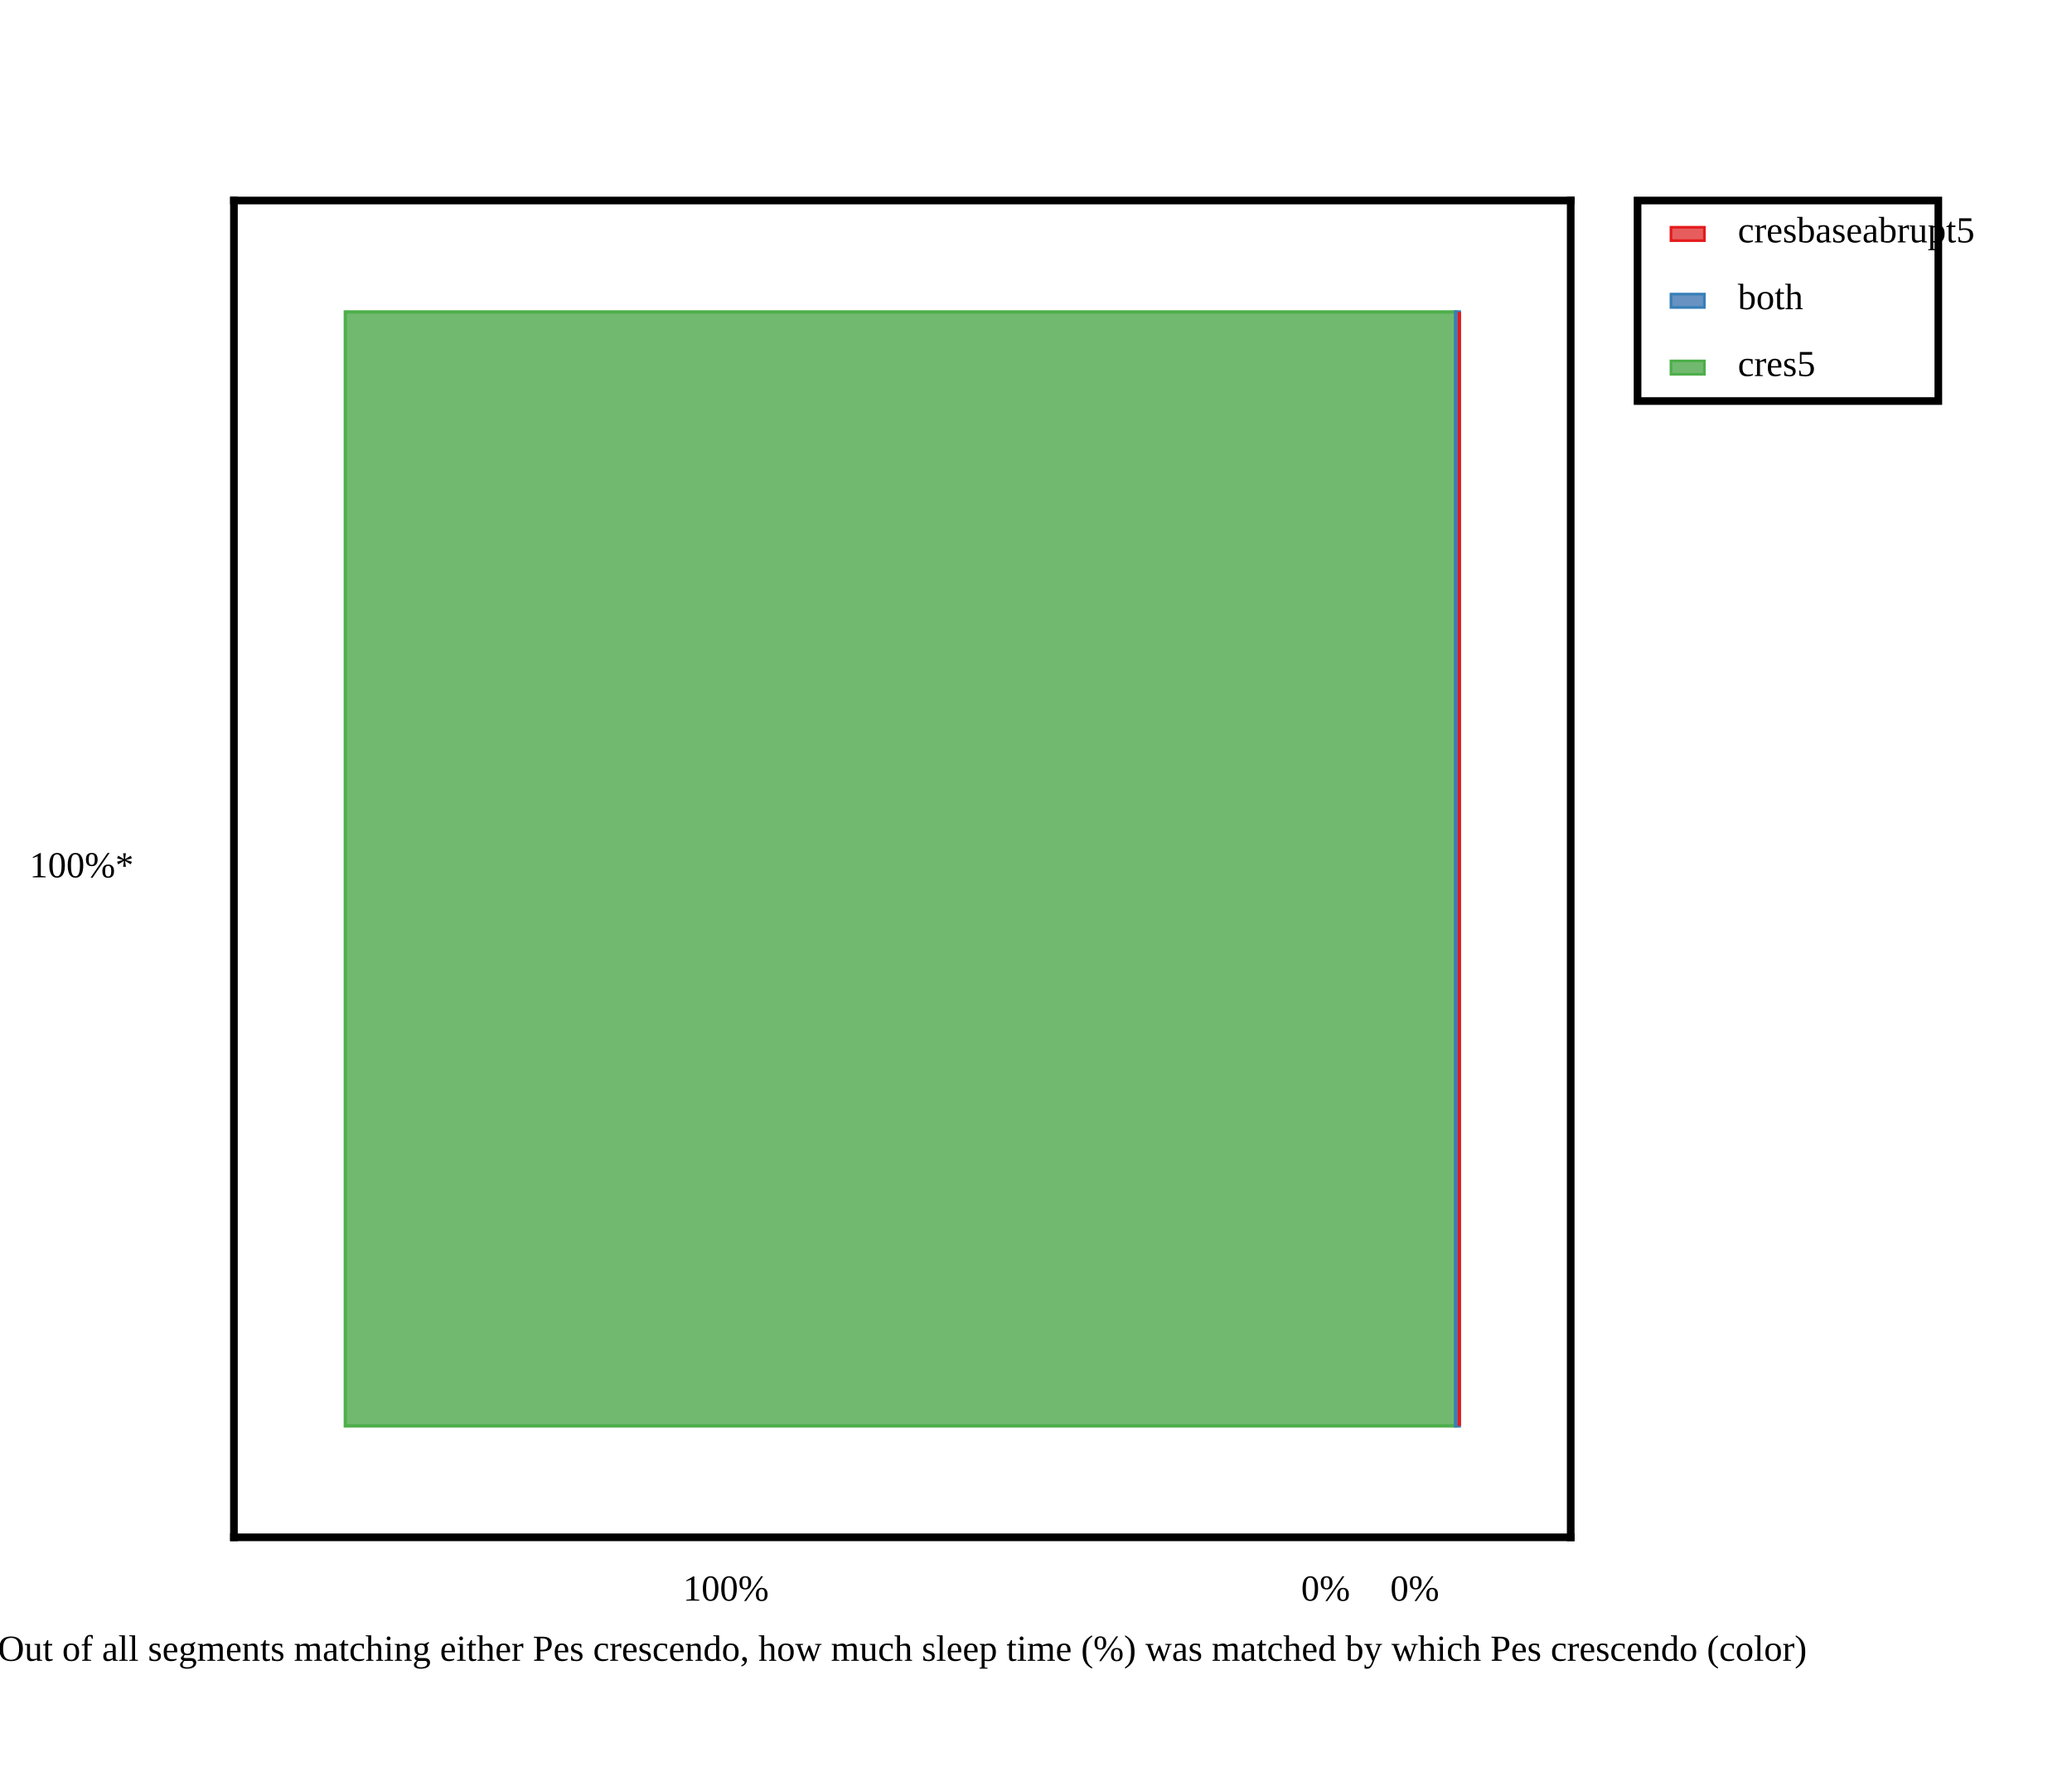
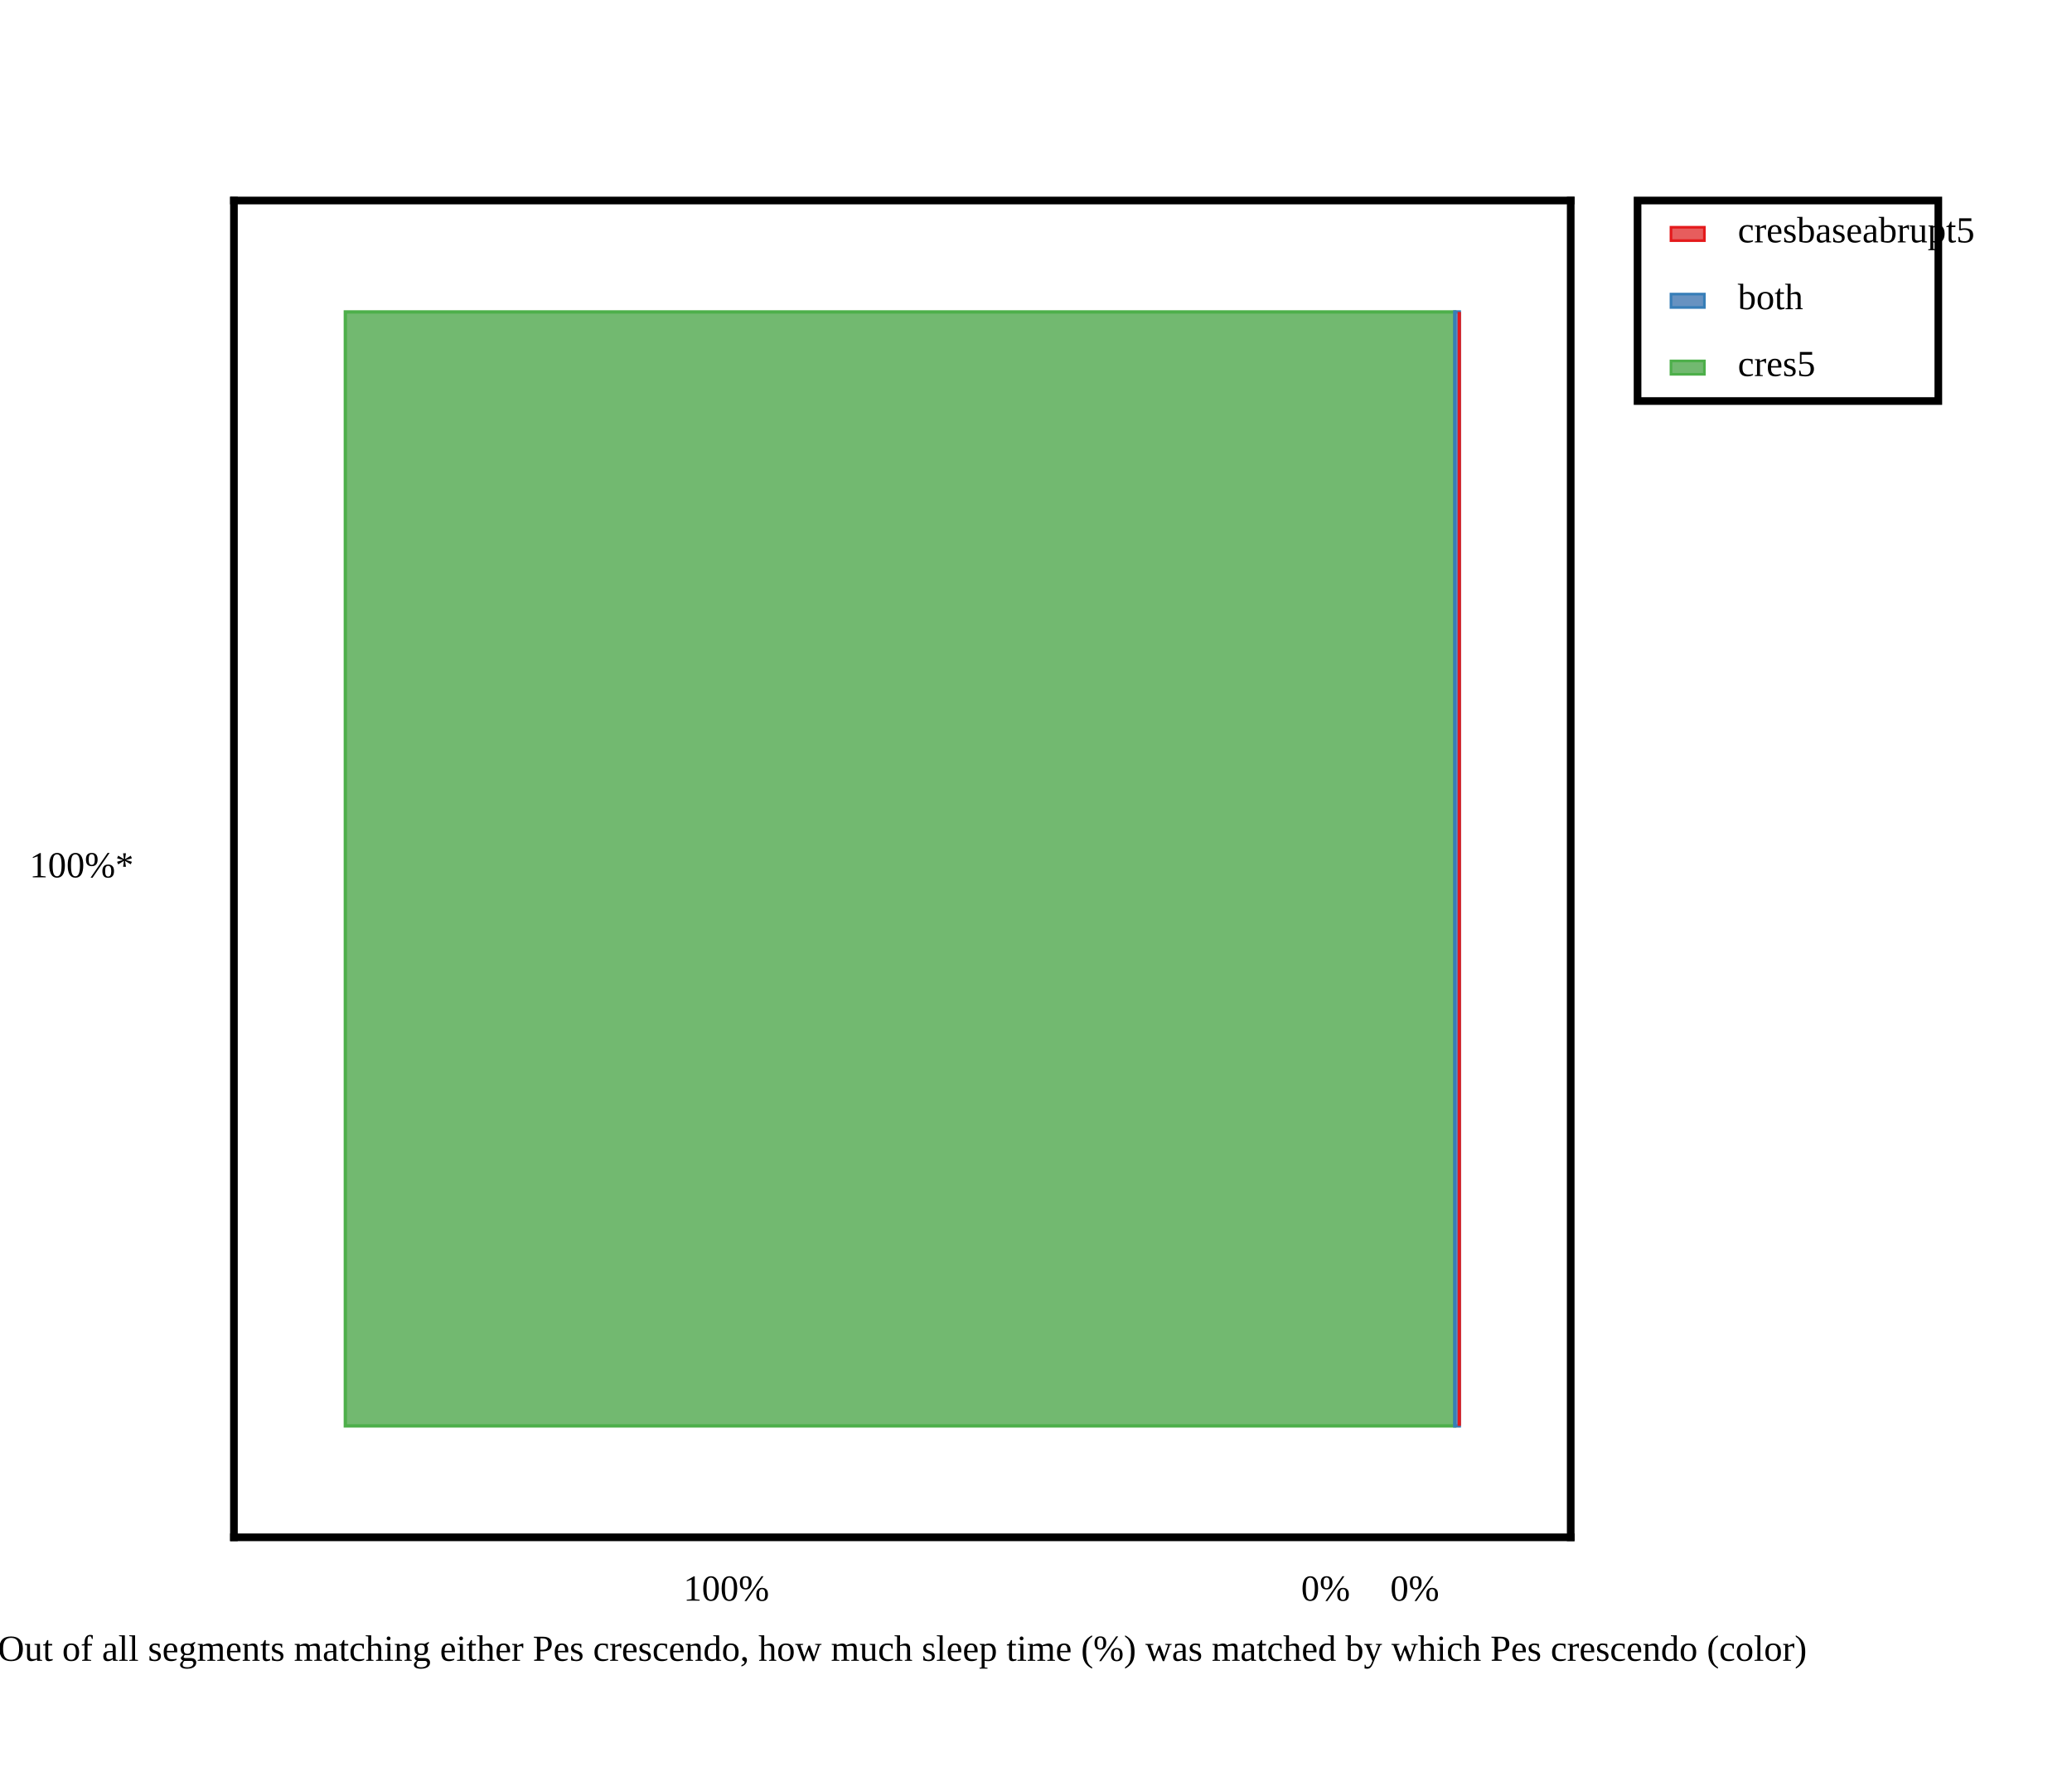
<svg xmlns="http://www.w3.org/2000/svg" height="530" stroke-opacity="1" viewBox="0.0 0.0 620 530.0" font-size="1" width="620" stroke="rgb(0,0,0)" version="1.1">
  <defs />
  <g stroke-linejoin="miter" stroke-opacity="1.0" fill-opacity="0.0" stroke="rgb(0,0,0)" stroke-width="2.293" fill="rgb(0,0,0)" stroke-linecap="square" stroke-miterlimit="10.0">
    <path d="M 70,460 v -400 M 470,460 v -400 " />
  </g>
  <g stroke-linejoin="miter" stroke-opacity="1.0" fill-opacity="1.0" font-size="11.0px" stroke="rgb(0,0,0)" stroke-width="2.293" fill="rgb(0,0,0)" stroke-linecap="butt" stroke-miterlimit="10.0">
    <text dominant-baseline="middle" transform="matrix(1,0,0,1,40,260)" stroke="none" text-anchor="end">100%*</text>
  </g>
  <g stroke-linejoin="miter" stroke-opacity="1.0" fill-opacity="0.0" stroke="rgb(0,0,0)" stroke-width="2.293" fill="rgb(0,0,0)" stroke-linecap="square" stroke-miterlimit="10.0">
    <path d="M 70,460 h 400 M 70,60 h 400 " />
  </g>
  <g stroke-linejoin="miter" stroke-opacity="1.0" fill-opacity="1.0" font-size="11.0px" stroke="rgb(0,0,0)" stroke-width="2.293" fill="rgb(0,0,0)" stroke-linecap="butt" stroke-miterlimit="10.0">
    <text dominant-baseline="text-before-edge" transform="matrix(1,0,0,1,270,490)" stroke="none" text-anchor="middle">Out of all segments matching either Pes crescendo, how much sleep time (%) was matched by which Pes crescendo (color)</text>
  </g>
  <g stroke-linejoin="miter" stroke-opacity="1.0" fill-opacity="1.0" font-size="11.0px" stroke="rgb(0,0,0)" stroke-width="2.293" fill="rgb(0,0,0)" stroke-linecap="butt" stroke-miterlimit="10.0">
    <text dominant-baseline="text-before-edge" transform="matrix(1,0,0,1,423.3333,472)" stroke="none" text-anchor="middle">0%</text>
  </g>
  <g stroke-linejoin="miter" stroke-opacity="1.0" fill-opacity="1.0" font-size="11.0px" stroke="rgb(0,0,0)" stroke-width="2.293" fill="rgb(0,0,0)" stroke-linecap="butt" stroke-miterlimit="10.0">
    <text dominant-baseline="text-before-edge" transform="matrix(1,0,0,1,396.6667,472)" stroke="none" text-anchor="middle">0%</text>
  </g>
  <g stroke-linejoin="miter" stroke-opacity="1.0" fill-opacity="1.0" font-size="11.0px" stroke="rgb(0,0,0)" stroke-width="2.293" fill="rgb(0,0,0)" stroke-linecap="butt" stroke-miterlimit="10.0">
-     <text dominant-baseline="text-before-edge" transform="matrix(1,0,0,1,217.2237,472)" stroke="none" text-anchor="middle">100%</text>
+     <text dominant-baseline="text-before-edge" transform="matrix(1,0,0,1,217.3461,472)" stroke="none" text-anchor="middle">100%</text>
  </g>
  <g stroke-linejoin="miter" stroke-opacity="1.0" fill-opacity="1.0" stroke="rgb(77,175,74)" stroke-width="1.0" fill="rgb(114,185,112)" stroke-linecap="butt" stroke-miterlimit="10.0">
    <defs>
      <clipPath id="crescresbaseabruptmyClip1">
        <path d="M 470,460 l -0,-400 h -400 l -0,400 Z" />
      </clipPath>
    </defs>
    <g clip-path="url(#crescresbaseabruptmyClip1)">
-       <path d="M 103.333,426.667 v -333.333 h 332.219 v 333.333 Z" />
+       <path d="M 103.333,426.667 v -333.333 h 331.974 v 333.333 Z" />
    </g>
  </g>
  <g stroke-linejoin="miter" stroke-opacity="1.0" fill-opacity="1.0" stroke="rgb(55,126,184)" stroke-width="1.0" fill="rgb(103,146,193)" stroke-linecap="butt" stroke-miterlimit="10.0">
    <defs>
      <clipPath id="crescresbaseabruptmyClip2">
        <path d="M 470,460 l -0,-400 h -400 l -0,400 Z" />
      </clipPath>
    </defs>
    <g clip-path="url(#crescresbaseabruptmyClip2)">
-       <path d="M 435.553,426.667 v -333.333 h 1.114 v 333.333 Z" />
+       <path d="M 435.308,426.667 v -333.333 h 1.359 v 333.333 Z" />
    </g>
  </g>
  <g stroke-linejoin="miter" stroke-opacity="1.0" fill-opacity="1.0" stroke="rgb(228,26,28)" stroke-width="1.0" fill="rgb(231,93,93)" stroke-linecap="butt" stroke-miterlimit="10.0">
    <defs>
      <clipPath id="crescresbaseabruptmyClip3">
        <path d="M 470,460 l -0,-400 h -400 l -0,400 Z" />
      </clipPath>
    </defs>
    <g clip-path="url(#crescresbaseabruptmyClip3)">
      <path d="M 436.667,426.667 v -333.333 h 0 v 333.333 Z" />
    </g>
  </g>
  <g stroke-linejoin="miter" stroke-opacity="1.0" fill-opacity="1.0" font-size="11.0px" stroke="rgb(0,0,0)" stroke-width="2.293" fill="rgb(0,0,0)" stroke-linecap="butt" stroke-miterlimit="10.0">
    <text dominant-baseline="text-after-edge" transform="matrix(1,0,0,1,270,40)" stroke="none" text-anchor="middle" />
  </g>
  <g stroke-linejoin="miter" stroke-opacity="1.0" fill-opacity="0.0" stroke="rgb(0,0,0)" stroke-width="2.293" fill="rgb(0,0,0)" stroke-linecap="butt" stroke-miterlimit="10.0">
    <path d="M 580,120 l -0,-60 h -90 l -0,60 Z" />
  </g>
  <g stroke-linejoin="miter" stroke-opacity="1.0" fill-opacity="1.0" font-size="11.0px" stroke="rgb(0,0,0)" stroke-width="2.293" fill="rgb(0,0,0)" stroke-linecap="butt" stroke-miterlimit="10.0">
    <text dominant-baseline="middle" transform="matrix(1,0,0,1,520,110)" stroke="none" text-anchor="start">cres5</text>
  </g>
  <g stroke-linejoin="miter" stroke-opacity="1.0" fill-opacity="1.0" stroke="rgb(77,175,74)" stroke-width="0.8" fill="rgb(114,185,112)" stroke-linecap="butt" stroke-miterlimit="10.0">
    <path d="M 500,108 l 10,0 v 4 l -10,0 Z" />
  </g>
  <g stroke-linejoin="miter" stroke-opacity="1.0" fill-opacity="1.0" font-size="11.0px" stroke="rgb(0,0,0)" stroke-width="2.293" fill="rgb(0,0,0)" stroke-linecap="butt" stroke-miterlimit="10.0">
    <text dominant-baseline="middle" transform="matrix(1,0,0,1,520,90)" stroke="none" text-anchor="start">both</text>
  </g>
  <g stroke-linejoin="miter" stroke-opacity="1.0" fill-opacity="1.0" stroke="rgb(55,126,184)" stroke-width="0.8" fill="rgb(103,146,193)" stroke-linecap="butt" stroke-miterlimit="10.0">
    <path d="M 500,88 l 10,0 v 4 l -10,0 Z" />
  </g>
  <g stroke-linejoin="miter" stroke-opacity="1.0" fill-opacity="1.0" font-size="11.0px" stroke="rgb(0,0,0)" stroke-width="2.293" fill="rgb(0,0,0)" stroke-linecap="butt" stroke-miterlimit="10.0">
    <text dominant-baseline="middle" transform="matrix(1,0,0,1,520,70)" stroke="none" text-anchor="start">cresbaseabrupt5</text>
  </g>
  <g stroke-linejoin="miter" stroke-opacity="1.0" fill-opacity="1.0" stroke="rgb(228,26,28)" stroke-width="0.8" fill="rgb(231,93,93)" stroke-linecap="butt" stroke-miterlimit="10.0">
    <path d="M 500,68 l 10,0 v 4 l -10,0 Z" />
  </g>
</svg>
